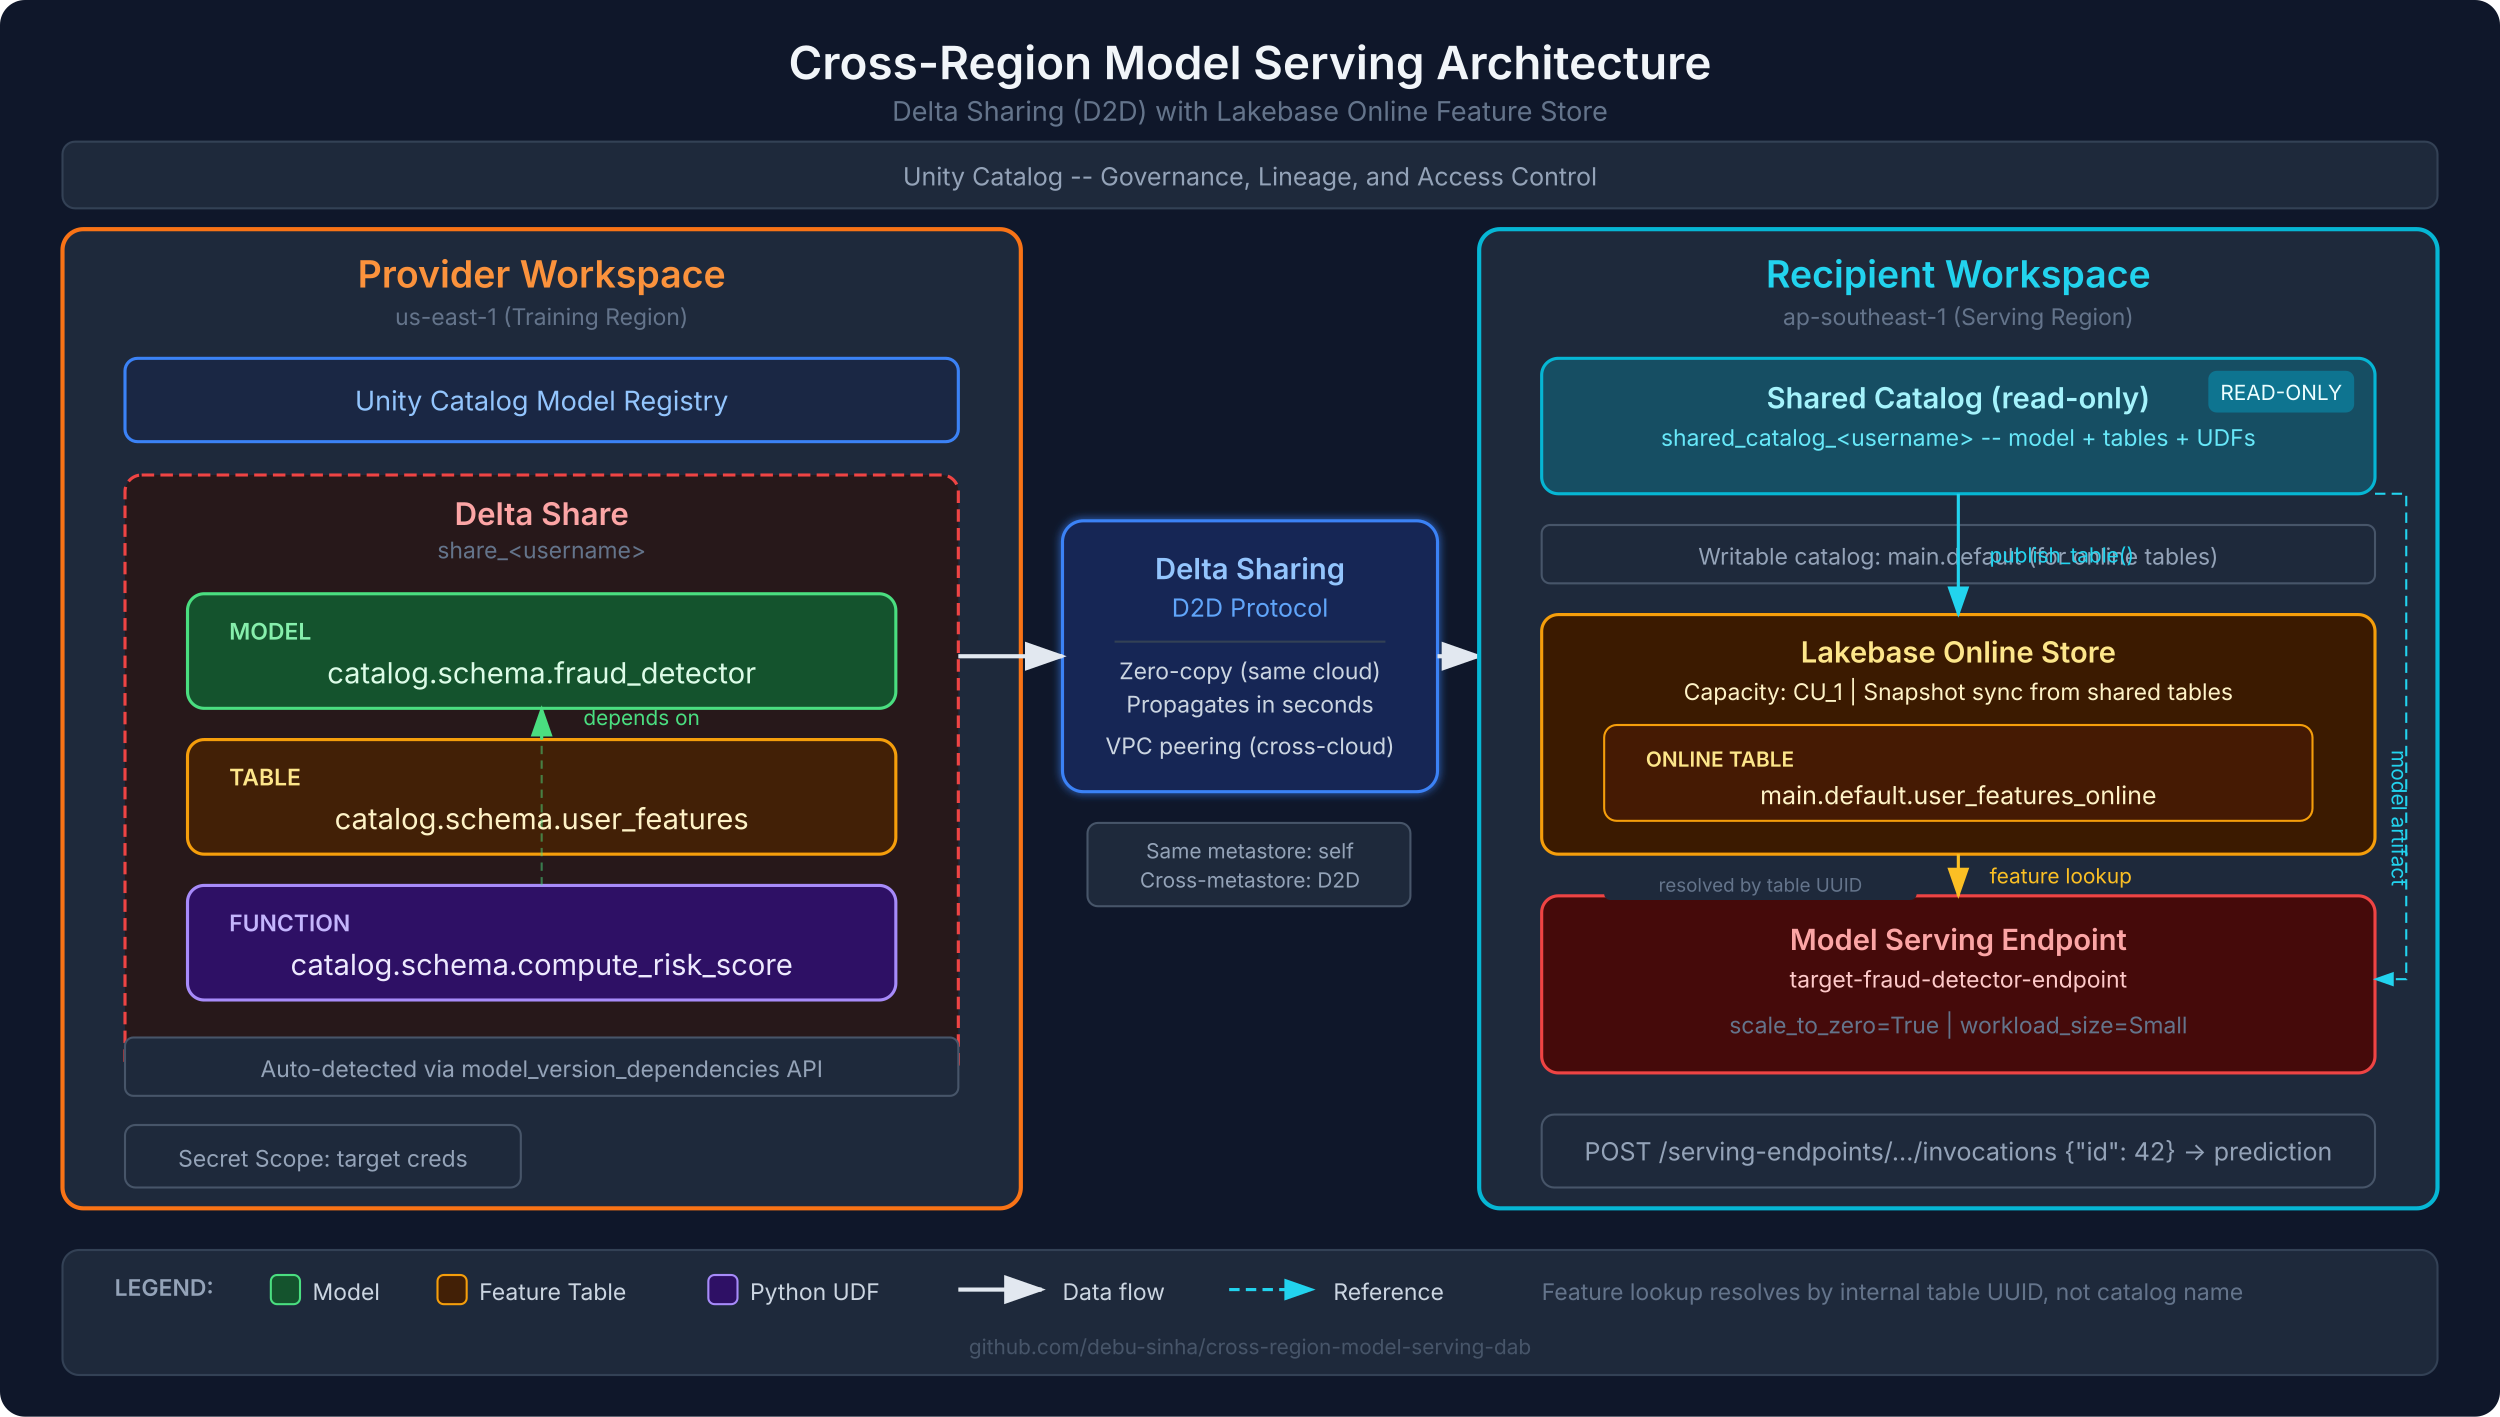
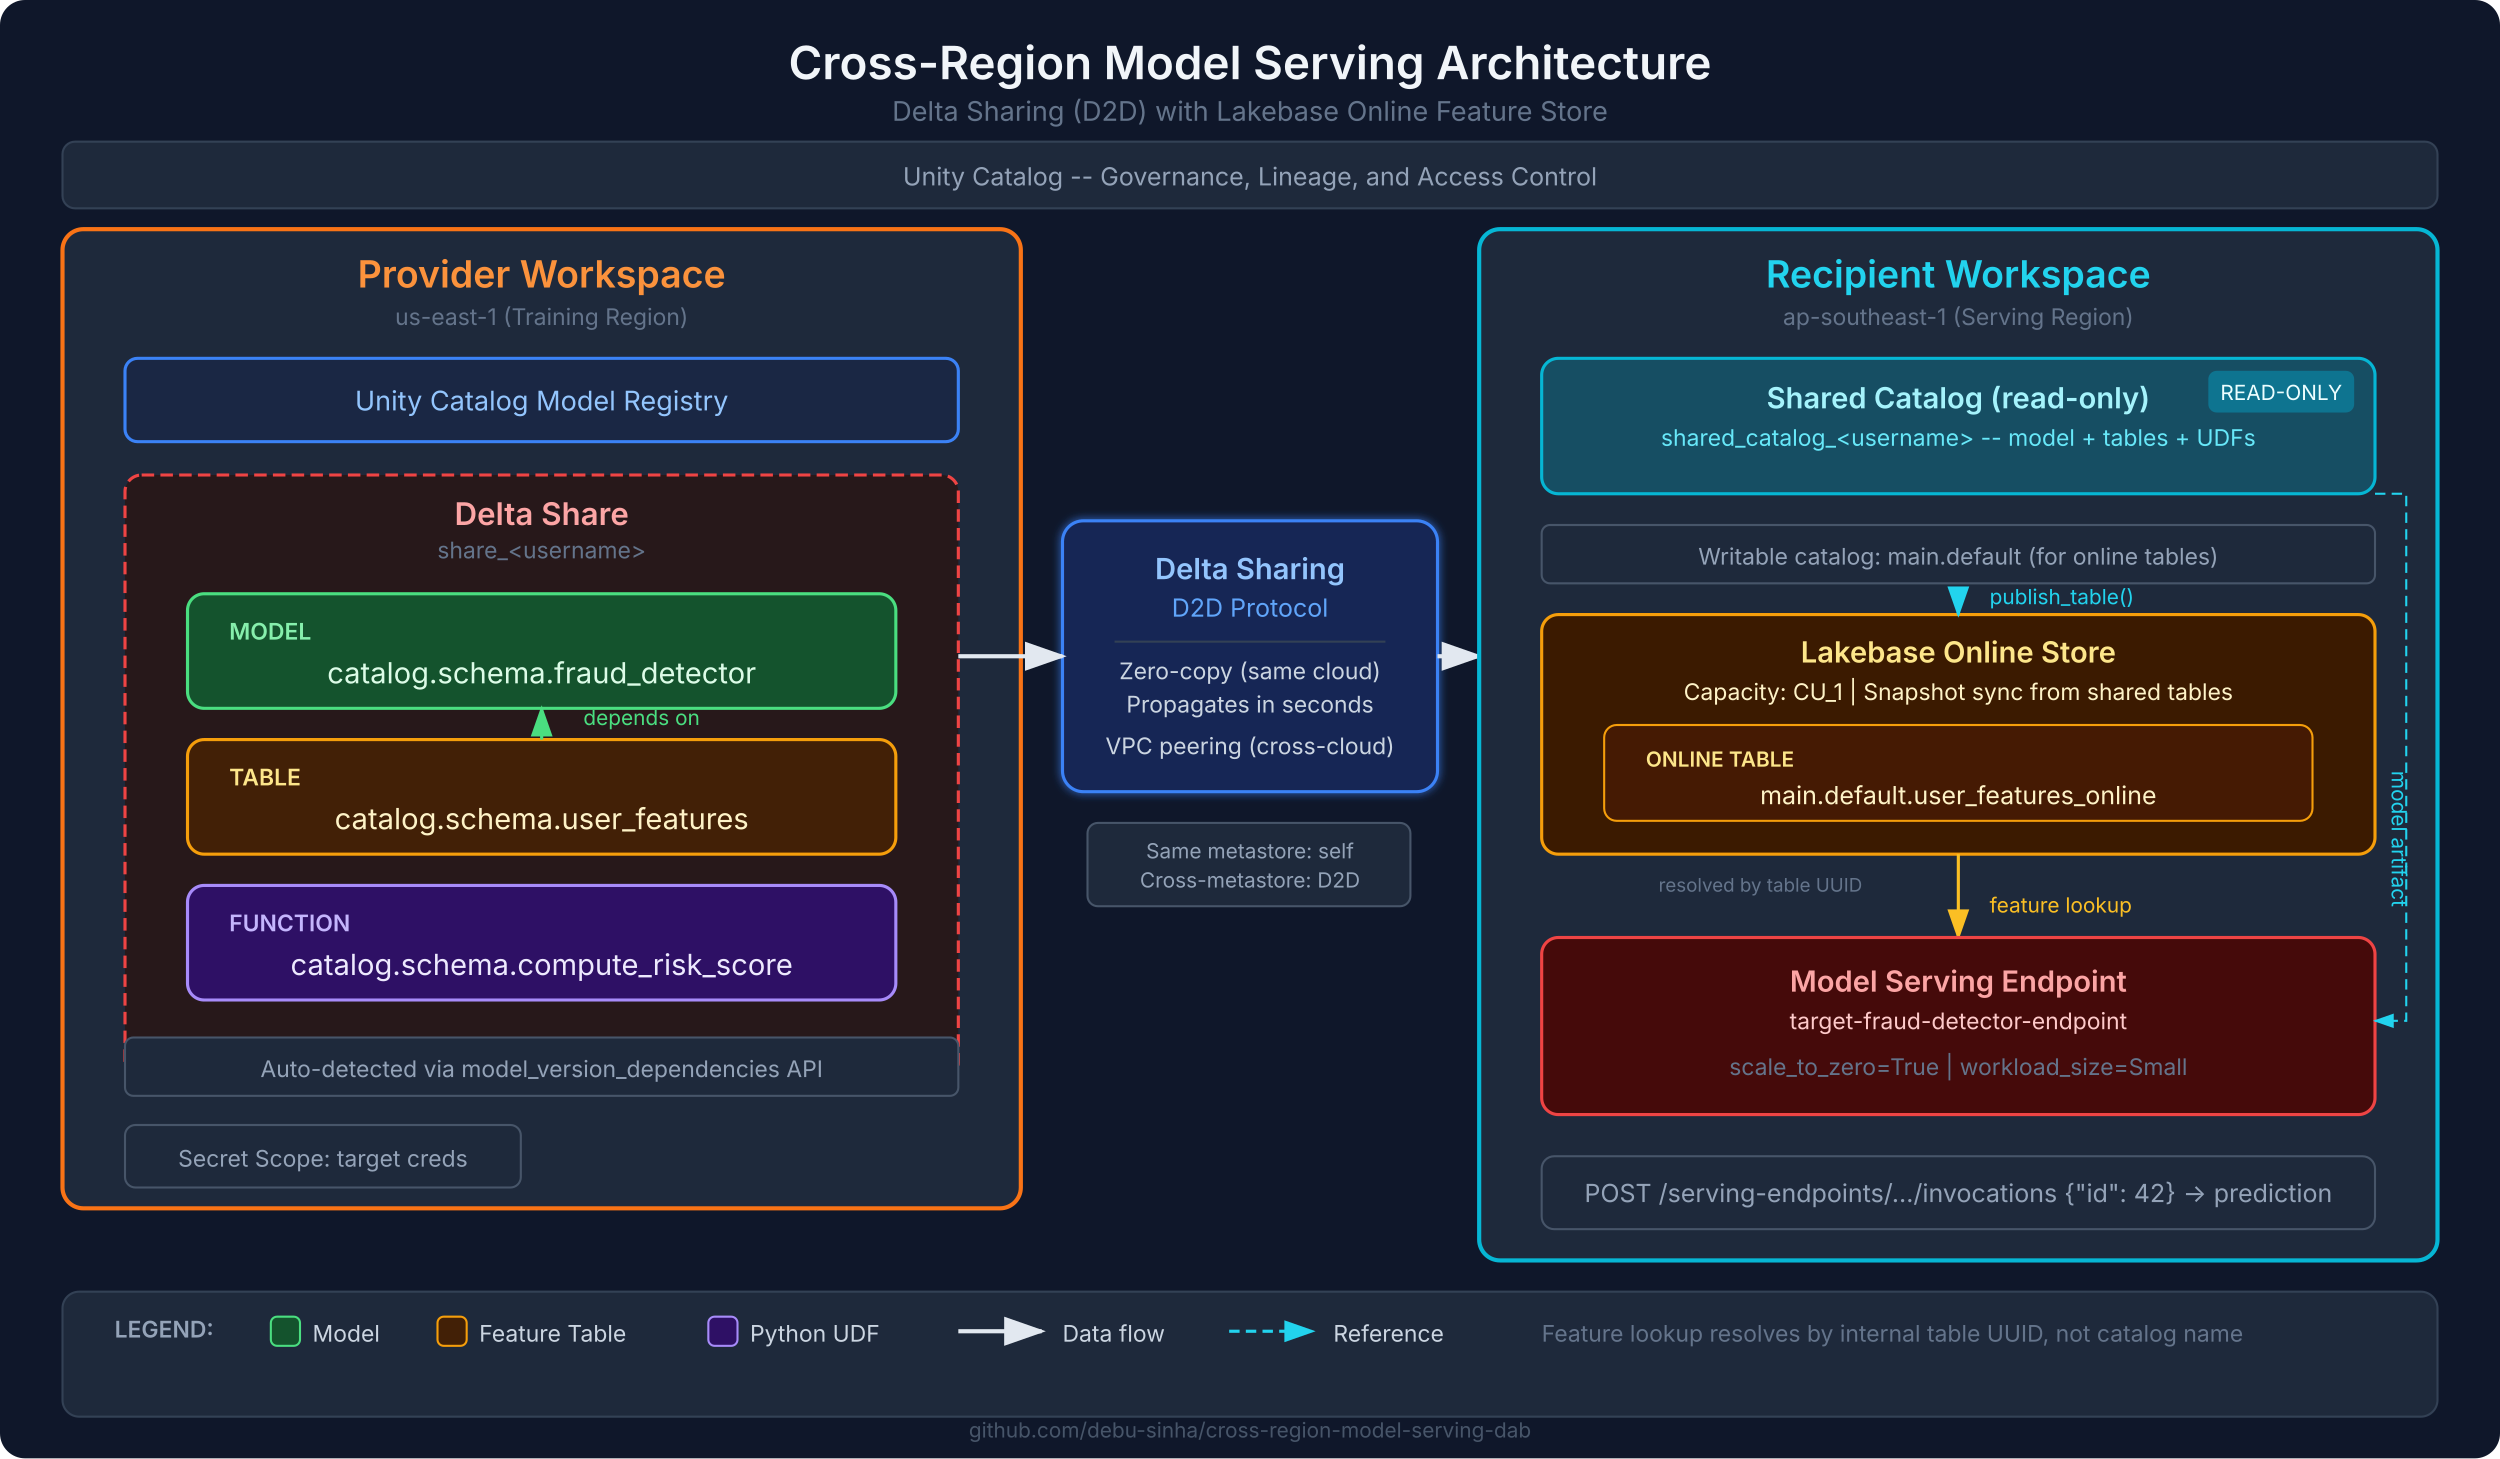
- <svg xmlns="http://www.w3.org/2000/svg" width="1200" height="680" viewBox="0 0 1200 680">
+ <svg xmlns="http://www.w3.org/2000/svg" width="1200" height="700" viewBox="0 0 1200 700">
  <defs>
    <marker id="a-wh" markerWidth="10" markerHeight="7" refX="9" refY="3.5" orient="auto">
      <polygon points="0 0, 10 3.5, 0 7" fill="#e2e8f0" />
    </marker>
    <marker id="a-cy" markerWidth="10" markerHeight="7" refX="9" refY="3.5" orient="auto">
      <polygon points="0 0, 10 3.5, 0 7" fill="#22d3ee" />
    </marker>
    <marker id="a-am" markerWidth="10" markerHeight="7" refX="9" refY="3.5" orient="auto">
      <polygon points="0 0, 10 3.5, 0 7" fill="#fbbf24" />
    </marker>
    <marker id="a-gn" markerWidth="10" markerHeight="7" refX="9" refY="3.5" orient="auto">
      <polygon points="0 0, 10 3.5, 0 7" fill="#4ade80" />
    </marker>
    <style>text { font-family: "Inter", "Segoe UI", system-ui, -apple-system, sans-serif; }</style>
    <filter id="glow">
      <feGaussianBlur stdDeviation="2" result="blur" />
      <feMerge>
        <feMergeNode in="blur" />
        <feMergeNode in="SourceGraphic" />
      </feMerge>
    </filter>
  </defs>
-   <rect width="1200" height="680" rx="12" fill="#0f172a" />
+   <rect width="1200" height="700" rx="12" fill="#0f172a" />
  <text x="600" y="38" font-size="22" fill="#f1f5f9" text-anchor="middle" font-weight="600">Cross-Region Model Serving Architecture</text>
  <text x="600" y="58" font-size="13" fill="#64748b" text-anchor="middle">Delta Sharing (D2D) with Lakebase Online Feature Store</text>
  <rect x="30" y="68" width="1140" height="32" rx="6" fill="#1e293b" stroke="#334155" stroke-width="1" />
  <text x="600" y="89" font-size="12" fill="#94a3b8" text-anchor="middle">Unity Catalog -- Governance, Lineage, and Access Control</text>
  <rect x="30" y="110" width="460" height="470" rx="10" fill="#1e293b" stroke="#f97316" stroke-width="2" />
  <text x="260" y="138" font-size="18" fill="#fb923c" text-anchor="middle" font-weight="600">Provider Workspace</text>
  <text x="260" y="156" font-size="11" fill="#64748b" text-anchor="middle">us-east-1 (Training Region)</text>
  <rect x="60" y="172" width="400" height="40" rx="6" fill="#1a2744" stroke="#3b82f6" stroke-width="1.5" />
  <text x="260" y="197" font-size="13" fill="#93c5fd" text-anchor="middle">Unity Catalog Model Registry</text>
  <rect x="60" y="228" width="400" height="290" rx="8" fill="#27181a" stroke="#ef4444" stroke-width="1.5" stroke-dasharray="6,3" />
  <text x="260" y="252" font-size="15" fill="#fca5a5" text-anchor="middle" font-weight="600">Delta Share</text>
  <text x="260" y="268" font-size="11" fill="#64748b" text-anchor="middle">share_&lt;username&gt;</text>
  <rect x="90" y="285" width="340" height="55" rx="8" fill="#14532d" stroke="#4ade80" stroke-width="1.5" />
  <text x="110" y="307" font-size="11" fill="#86efac" font-weight="600">MODEL</text>
  <text x="260" y="328" font-size="14" fill="#dcfce7" text-anchor="middle">catalog.schema.fraud_detector</text>
  <rect x="90" y="355" width="340" height="55" rx="8" fill="#422006" stroke="#f59e0b" stroke-width="1.5" />
  <text x="110" y="377" font-size="11" fill="#fde68a" font-weight="600">TABLE</text>
  <text x="260" y="398" font-size="14" fill="#fef3c7" text-anchor="middle">catalog.schema.user_features</text>
  <rect x="90" y="425" width="340" height="55" rx="8" fill="#2e1065" stroke="#a78bfa" stroke-width="1.5" />
  <text x="110" y="447" font-size="11" fill="#c4b5fd" font-weight="600">FUNCTION</text>
  <text x="260" y="468" font-size="14" fill="#ede9fe" text-anchor="middle">catalog.schema.compute_risk_score</text>
  <path d="M 260 355 L 260 340" stroke="#4ade80" fill="none" stroke-width="1.5" stroke-dasharray="4,3" marker-end="url(#a-gn)" />
-   <path d="M 260 425 L 260 340" stroke="#4ade80" fill="none" stroke-width="1" stroke-dasharray="4,3" opacity="0.5" />
  <text x="280" y="348" font-size="10" fill="#4ade80">depends on</text>
  <rect x="60" y="498" width="400" height="28" rx="4" fill="#1e293b" stroke="#475569" stroke-width="1" />
  <text x="260" y="517" font-size="11" fill="#94a3b8" text-anchor="middle">Auto-detected via model_version_dependencies API</text>
  <rect x="60" y="540" width="190" height="30" rx="5" fill="#1e293b" stroke="#475569" stroke-width="1" />
  <text x="155" y="560" font-size="11" fill="#94a3b8" text-anchor="middle">Secret Scope: target creds</text>
  <rect x="510" y="250" width="180" height="130" rx="10" fill="#172554" stroke="#3b82f6" stroke-width="1.5" filter="url(#glow)" />
  <text x="600" y="278" font-size="14" fill="#93c5fd" text-anchor="middle" font-weight="600">Delta Sharing</text>
  <text x="600" y="296" font-size="12" fill="#60a5fa" text-anchor="middle">D2D Protocol</text>
  <line x1="535" y1="308" x2="665" y2="308" stroke="#334155" stroke-width="1" />
  <text x="600" y="326" font-size="11" fill="#cbd5e1" text-anchor="middle">Zero-copy (same cloud)</text>
  <text x="600" y="342" font-size="11" fill="#cbd5e1" text-anchor="middle">Propagates in seconds</text>
  <text x="600" y="362" font-size="11" fill="#cbd5e1" text-anchor="middle">VPC peering (cross-cloud)</text>
  <path d="M 460 315 L 510 315" stroke="#e2e8f0" fill="none" stroke-width="2" marker-end="url(#a-wh)" />
  <path d="M 690 315 L 710 315" stroke="#e2e8f0" fill="none" stroke-width="2" marker-end="url(#a-wh)" />
  <rect x="522" y="395" width="155" height="40" rx="5" fill="#1e293b" stroke="#475569" stroke-width="1" />
  <text x="600" y="412" font-size="10" fill="#94a3b8" text-anchor="middle">Same metastore: self</text>
  <text x="600" y="426" font-size="10" fill="#94a3b8" text-anchor="middle">Cross-metastore: D2D</text>
-   <rect x="710" y="110" width="460" height="470" rx="10" fill="#1e293b" stroke="#06b6d4" stroke-width="2" />
+   <rect x="710" y="110" width="460" height="495" rx="10" fill="#1e293b" stroke="#06b6d4" stroke-width="2" />
  <text x="940" y="138" font-size="18" fill="#22d3ee" text-anchor="middle" font-weight="600">Recipient Workspace</text>
  <text x="940" y="156" font-size="11" fill="#64748b" text-anchor="middle">ap-southeast-1 (Serving Region)</text>
  <rect x="740" y="172" width="400" height="65" rx="8" fill="#164e63" stroke="#06b6d4" stroke-width="1.5" />
  <text x="940" y="196" font-size="14" fill="#a5f3fc" text-anchor="middle" font-weight="600">Shared Catalog (read-only)</text>
  <text x="940" y="214" font-size="11" fill="#67e8f9" text-anchor="middle">shared_catalog_&lt;username&gt; -- model + tables + UDFs</text>
  <rect x="1060" y="178" width="70" height="20" rx="4" fill="#0e7490" stroke="none" />
  <text x="1095" y="192" font-size="10" fill="#ecfeff" text-anchor="middle">READ-ONLY</text>
  <rect x="740" y="252" width="400" height="28" rx="4" fill="#1e293b" stroke="#475569" stroke-width="1" />
  <text x="940" y="271" font-size="11" fill="#94a3b8" text-anchor="middle">Writable catalog: main.default (for online tables)</text>
  <rect x="740" y="295" width="400" height="115" rx="8" fill="#3b1a00" stroke="#f59e0b" stroke-width="1.5" />
  <text x="940" y="318" font-size="14" fill="#fde68a" text-anchor="middle" font-weight="600">Lakebase Online Store</text>
  <text x="940" y="336" font-size="11" fill="#fef3c7" text-anchor="middle">Capacity: CU_1 | Snapshot sync from shared tables</text>
  <rect x="770" y="348" width="340" height="46" rx="6" fill="#451a03" stroke="#f59e0b" stroke-width="1" />
  <text x="790" y="368" font-size="10" fill="#fde68a" font-weight="600">ONLINE TABLE</text>
  <text x="940" y="386" font-size="12" fill="#fef3c7" text-anchor="middle">main.default.user_features_online</text>
-   <path d="M 940 237 L 940 295" stroke="#22d3ee" fill="none" stroke-width="1.5" marker-end="url(#a-cy)" />
-   <text x="955" y="270" font-size="10" fill="#22d3ee">publish_table()</text>
-   <rect x="740" y="430" width="400" height="85" rx="8" fill="#450a0a" stroke="#ef4444" stroke-width="1.5" />
-   <text x="940" y="456" font-size="14" fill="#fca5a5" text-anchor="middle" font-weight="600">Model Serving Endpoint</text>
-   <text x="940" y="474" font-size="11" fill="#fecaca" text-anchor="middle">target-fraud-detector-endpoint</text>
-   <text x="940" y="496" font-size="11" fill="#64748b" text-anchor="middle">scale_to_zero=True | workload_size=Small</text>
-   <path d="M 940 410 L 940 430" stroke="#fbbf24" fill="none" stroke-width="1.5" marker-end="url(#a-am)" />
-   <text x="955" y="424" font-size="10" fill="#fbbf24">feature lookup</text>
-   <path d="M 1140 237 L 1155 237 L 1155 470 L 1140 470" stroke="#22d3ee" fill="none" stroke-width="1" stroke-dasharray="5,3" marker-end="url(#a-cy)" />
-   <text x="1148" y="360" font-size="10" fill="#22d3ee" transform="rotate(90,1148,360)">model artifact</text>
-   <rect x="740" y="535" width="400" height="35" rx="6" fill="#1e293b" stroke="#475569" stroke-width="1" />
-   <text x="940" y="557" font-size="12" fill="#94a3b8" text-anchor="middle">POST /serving-endpoints/.../invocations  {"id": 42}  -&gt;  prediction</text>
+   <path d="M 940 282 L 940 295" stroke="#22d3ee" fill="none" stroke-width="1.5" marker-end="url(#a-cy)" />
+   <text x="955" y="290" font-size="10" fill="#22d3ee">publish_table()</text>
  <rect x="770" y="416" width="150" height="16" rx="3" fill="#1e293b" stroke="none" />
  <text x="845" y="428" font-size="9" fill="#64748b" text-anchor="middle">resolved by table UUID</text>
-   <rect x="30" y="600" width="1140" height="60" rx="8" fill="#1e293b" stroke="#334155" stroke-width="1" />
-   <text x="55" y="622" font-size="11" fill="#94a3b8" font-weight="600">LEGEND:</text>
-   <rect x="130" y="612" width="14" height="14" rx="3" fill="#14532d" stroke="#4ade80" stroke-width="1" />
-   <text x="150" y="624" font-size="11" fill="#cbd5e1">Model</text>
-   <rect x="210" y="612" width="14" height="14" rx="3" fill="#422006" stroke="#f59e0b" stroke-width="1" />
-   <text x="230" y="624" font-size="11" fill="#cbd5e1">Feature Table</text>
-   <rect x="340" y="612" width="14" height="14" rx="3" fill="#2e1065" stroke="#a78bfa" stroke-width="1" />
-   <text x="360" y="624" font-size="11" fill="#cbd5e1">Python UDF</text>
-   <line x1="460" y1="619" x2="500" y2="619" stroke="#e2e8f0" stroke-width="2" marker-end="url(#a-wh)" />
-   <text x="510" y="624" font-size="11" fill="#cbd5e1">Data flow</text>
-   <line x1="590" y1="619" x2="630" y2="619" stroke="#22d3ee" stroke-width="1.5" stroke-dasharray="5,3" marker-end="url(#a-cy)" />
-   <text x="640" y="624" font-size="11" fill="#cbd5e1">Reference</text>
-   <text x="740" y="624" font-size="11" fill="#64748b">Feature lookup resolves by internal table UUID, not catalog name</text>
-   <text x="600" y="650" font-size="10" fill="#475569" text-anchor="middle">github.com/debu-sinha/cross-region-model-serving-dab</text>
+   <path d="M 940 410 L 940 450" stroke="#fbbf24" fill="none" stroke-width="1.5" marker-end="url(#a-am)" />
+   <text x="955" y="438" font-size="10" fill="#fbbf24">feature lookup</text>
+   <rect x="740" y="450" width="400" height="85" rx="8" fill="#450a0a" stroke="#ef4444" stroke-width="1.5" />
+   <text x="940" y="476" font-size="14" fill="#fca5a5" text-anchor="middle" font-weight="600">Model Serving Endpoint</text>
+   <text x="940" y="494" font-size="11" fill="#fecaca" text-anchor="middle">target-fraud-detector-endpoint</text>
+   <text x="940" y="516" font-size="11" fill="#64748b" text-anchor="middle">scale_to_zero=True | workload_size=Small</text>
+   <path d="M 1140 237 L 1155 237 L 1155 490 L 1140 490" stroke="#22d3ee" fill="none" stroke-width="1" stroke-dasharray="5,3" marker-end="url(#a-cy)" />
+   <text x="1148" y="370" font-size="10" fill="#22d3ee" transform="rotate(90,1148,370)">model artifact</text>
+   <rect x="740" y="555" width="400" height="35" rx="6" fill="#1e293b" stroke="#475569" stroke-width="1" />
+   <text x="940" y="577" font-size="12" fill="#94a3b8" text-anchor="middle">POST /serving-endpoints/.../invocations  {"id": 42}  -&gt;  prediction</text>
+   <rect x="30" y="620" width="1140" height="60" rx="8" fill="#1e293b" stroke="#334155" stroke-width="1" />
+   <text x="55" y="642" font-size="11" fill="#94a3b8" font-weight="600">LEGEND:</text>
+   <rect x="130" y="632" width="14" height="14" rx="3" fill="#14532d" stroke="#4ade80" stroke-width="1" />
+   <text x="150" y="644" font-size="11" fill="#cbd5e1">Model</text>
+   <rect x="210" y="632" width="14" height="14" rx="3" fill="#422006" stroke="#f59e0b" stroke-width="1" />
+   <text x="230" y="644" font-size="11" fill="#cbd5e1">Feature Table</text>
+   <rect x="340" y="632" width="14" height="14" rx="3" fill="#2e1065" stroke="#a78bfa" stroke-width="1" />
+   <text x="360" y="644" font-size="11" fill="#cbd5e1">Python UDF</text>
+   <line x1="460" y1="639" x2="500" y2="639" stroke="#e2e8f0" stroke-width="2" marker-end="url(#a-wh)" />
+   <text x="510" y="644" font-size="11" fill="#cbd5e1">Data flow</text>
+   <line x1="590" y1="639" x2="630" y2="639" stroke="#22d3ee" stroke-width="1.5" stroke-dasharray="5,3" marker-end="url(#a-cy)" />
+   <text x="640" y="644" font-size="11" fill="#cbd5e1">Reference</text>
+   <text x="740" y="644" font-size="11" fill="#64748b">Feature lookup resolves by internal table UUID, not catalog name</text>
+   <text x="600" y="690" font-size="10" fill="#475569" text-anchor="middle">github.com/debu-sinha/cross-region-model-serving-dab</text>
</svg>
